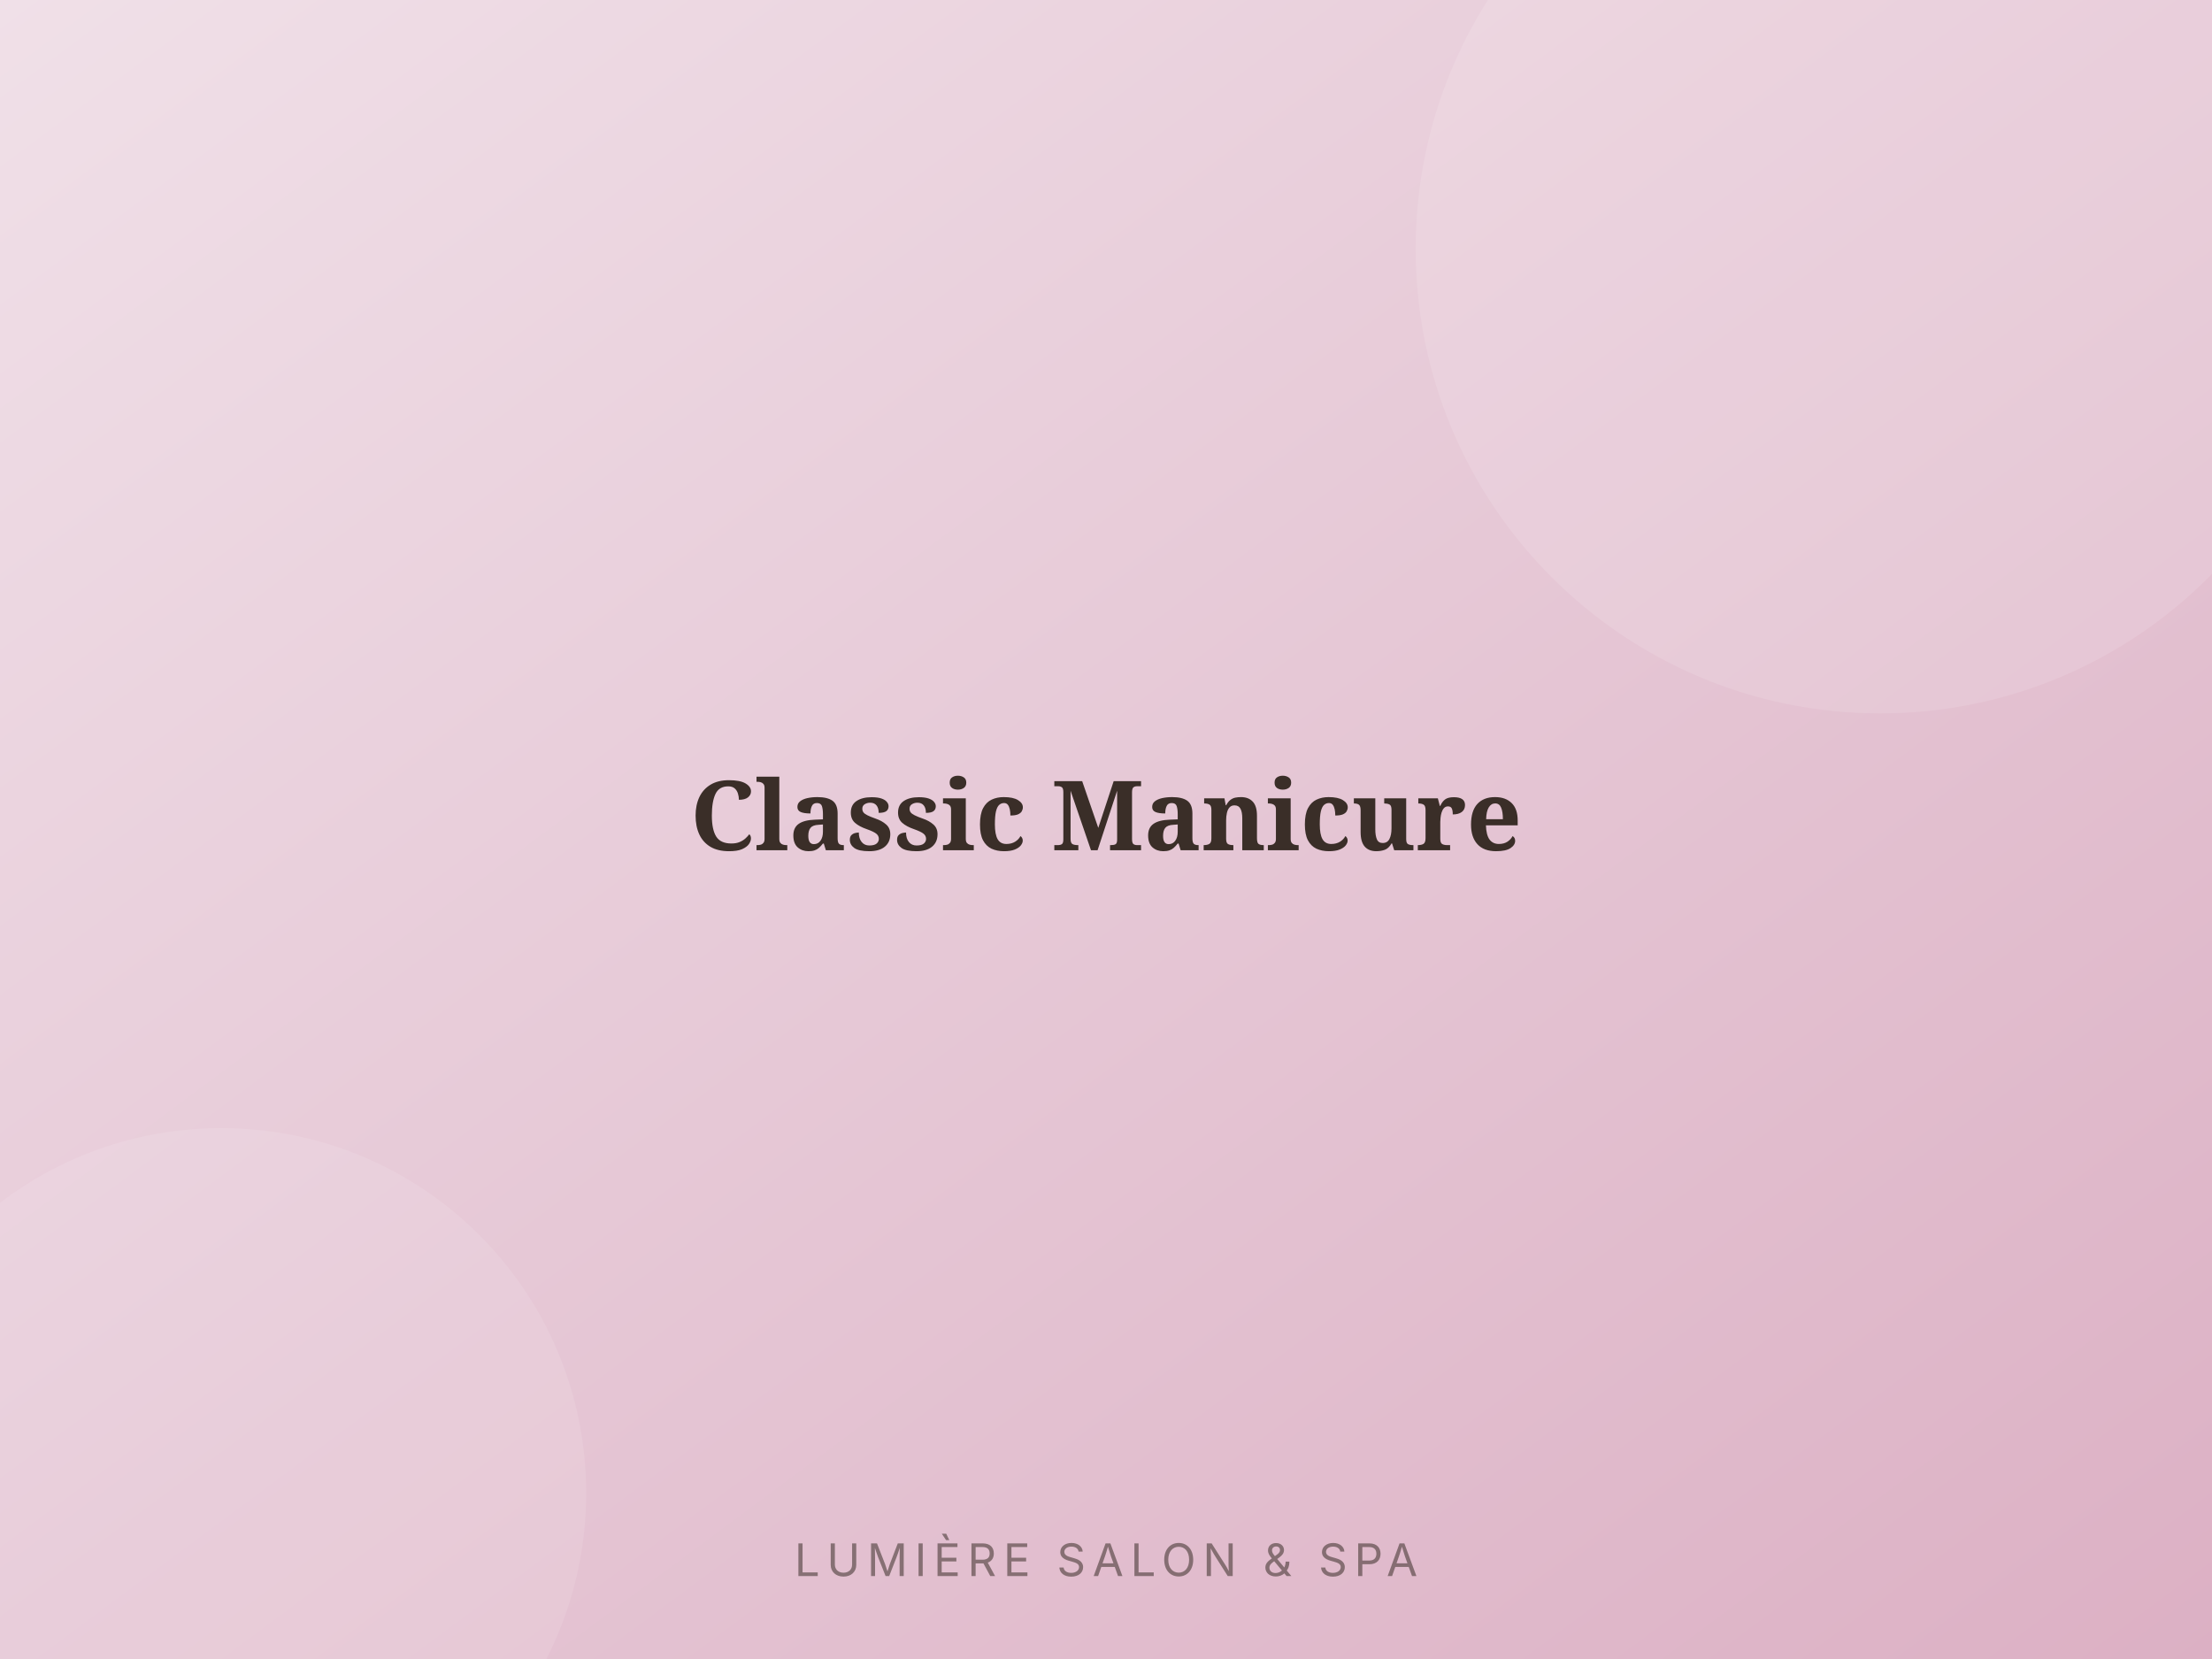
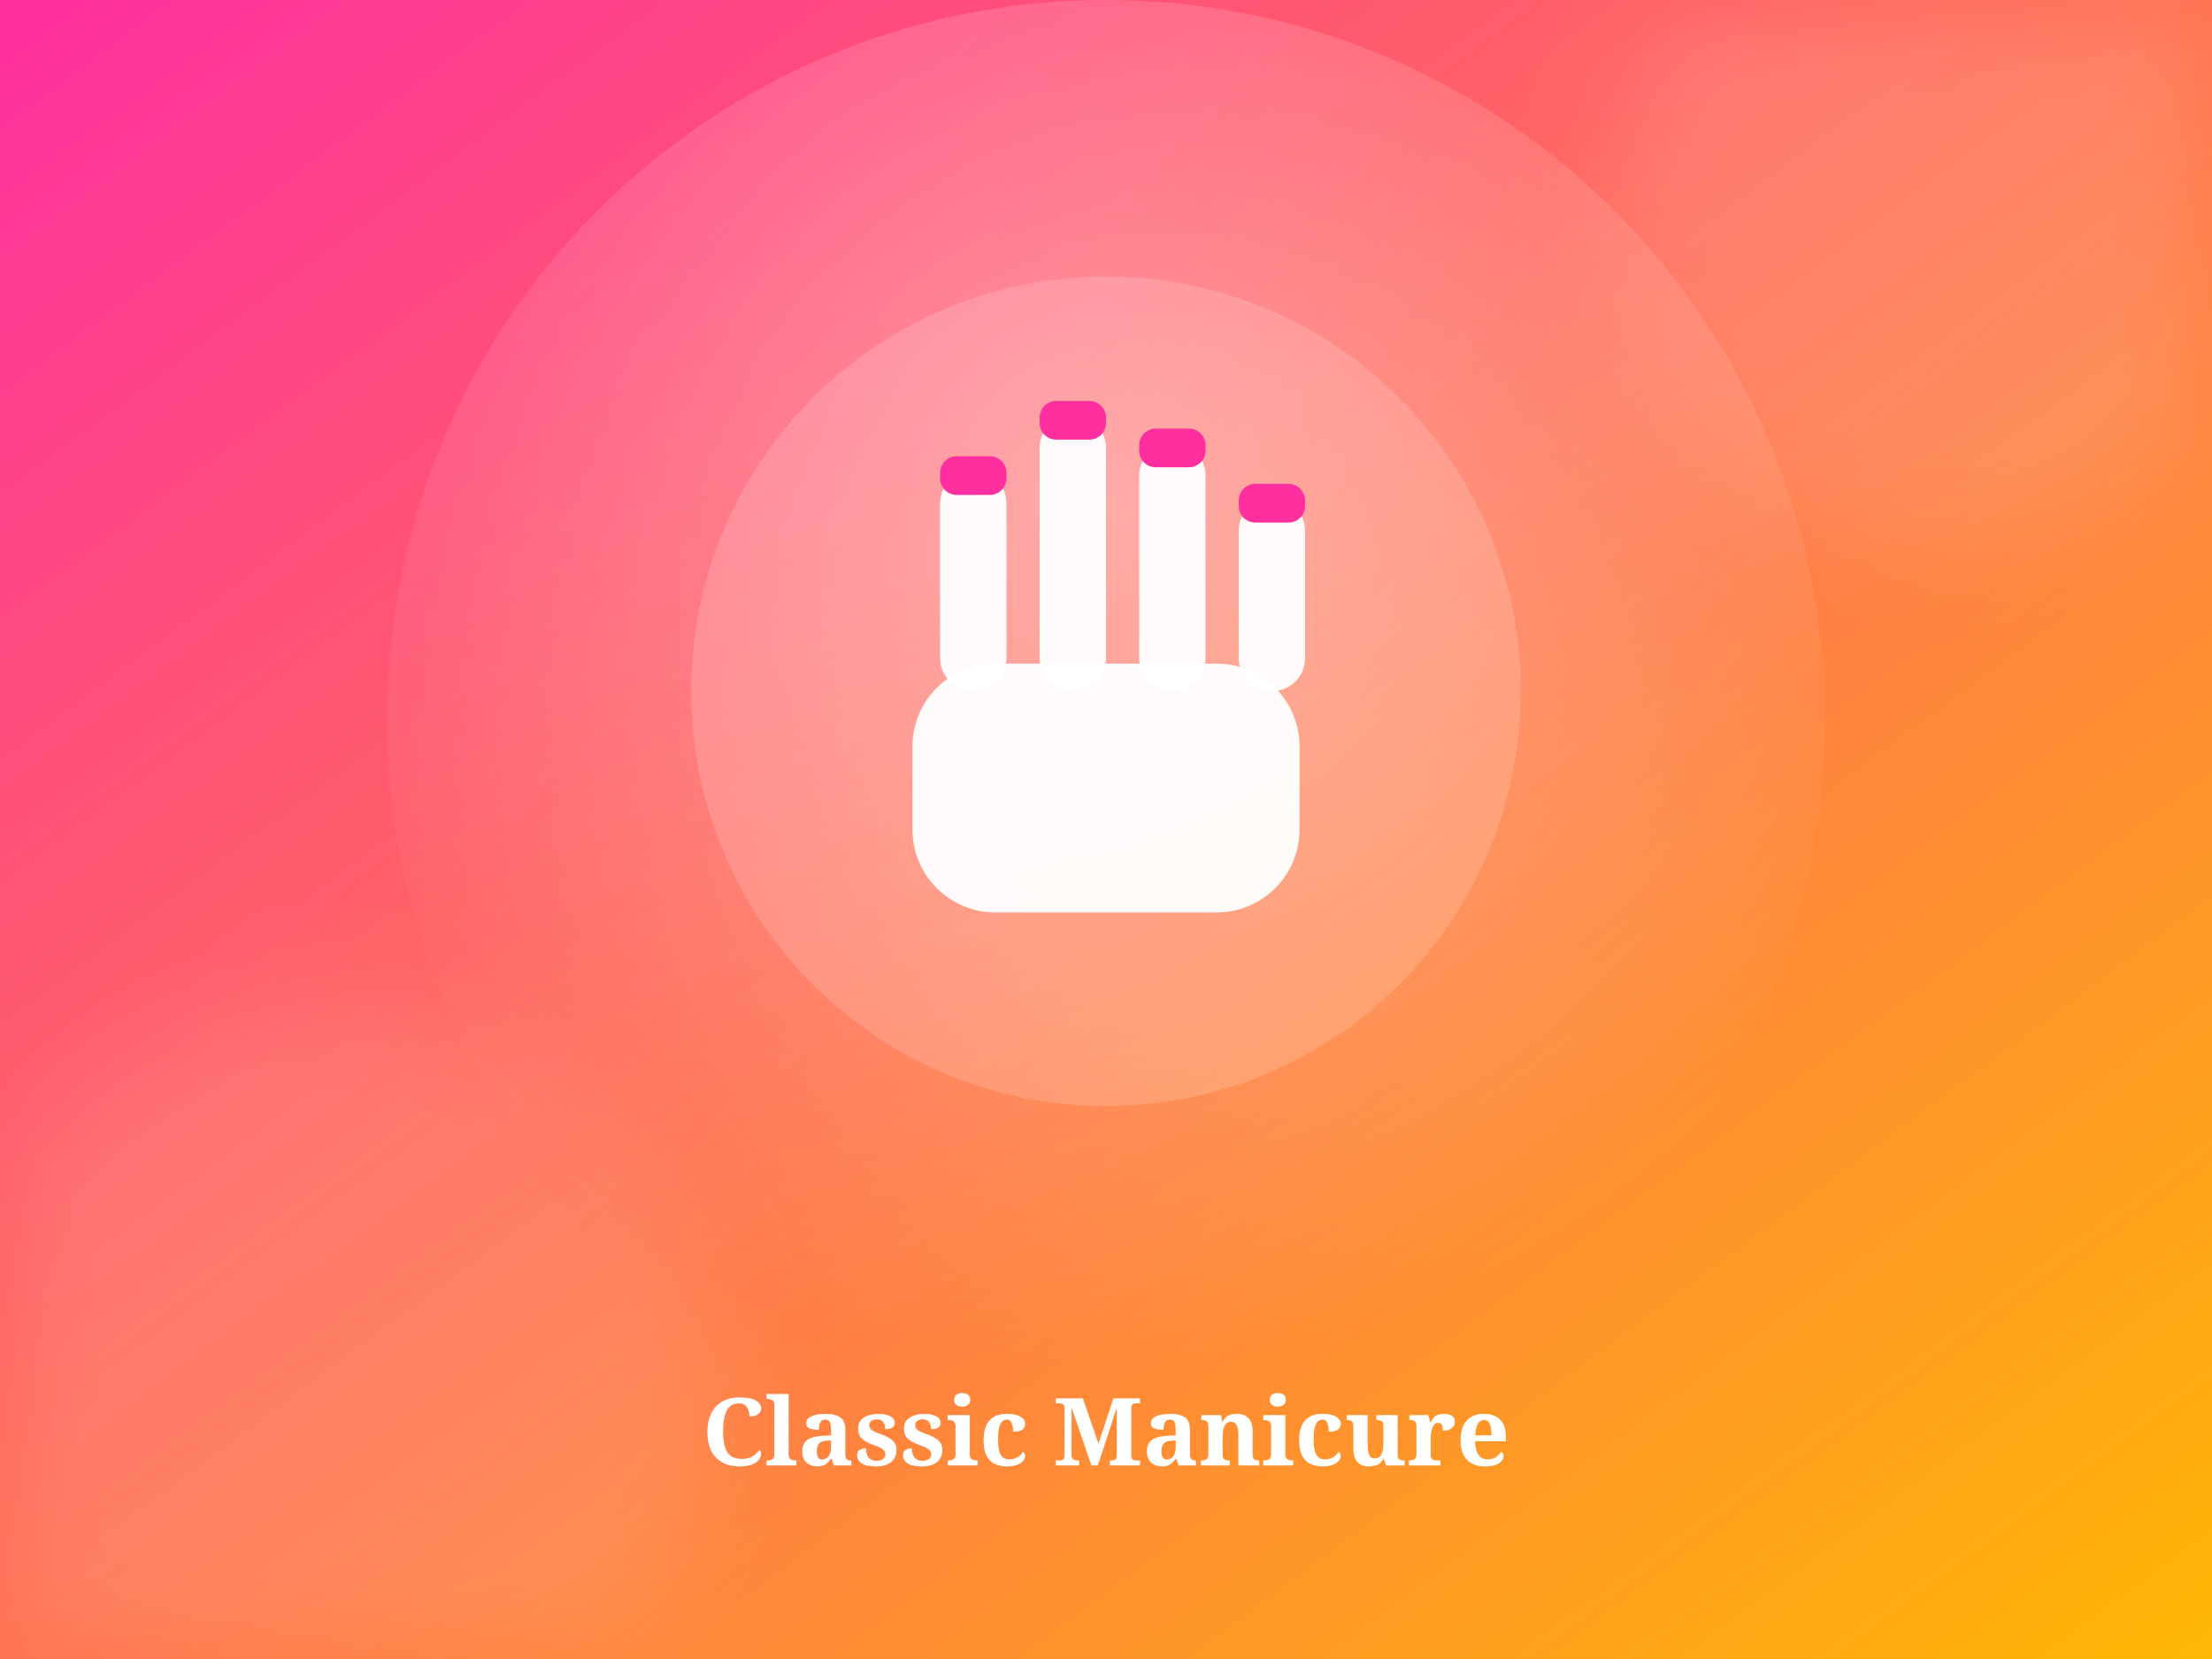
- <svg xmlns="http://www.w3.org/2000/svg" width="640" height="480" viewBox="0 0 640 480">
+ <svg xmlns="http://www.w3.org/2000/svg" width="800" height="600" viewBox="0 0 800 600">
  <defs>
-     <linearGradient id="gd9zi2d" x1="0%" y1="0%" x2="100%" y2="100%">
-       <stop offset="0%" stop-color="#f0e0e8" />
-       <stop offset="100%" stop-color="#dcb0c4" />
+     <linearGradient id="gManicure" x1="0%" y1="0%" x2="100%" y2="100%">
+       <stop offset="0%" stop-color="#ff2fa0" />
+       <stop offset="100%" stop-color="#ffb703" />
    </linearGradient>
+     <radialGradient id="gManicureglow" cx="50%" cy="35%" r="60%">
+       <stop offset="0%" stop-color="#ffffff" stop-opacity="0.35" />
+       <stop offset="100%" stop-color="#ffffff" stop-opacity="0" />
+     </radialGradient>
+     <filter id="gManicuresoft" x="-50%" y="-50%" width="200%" height="200%">
+       <feGaussianBlur stdDeviation="18" />
+     </filter>
  </defs>
-   <rect width="640" height="480" fill="url(#gd9zi2d)" />
-   <circle cx="544" cy="72" r="134.4" fill="#ffffff" opacity="0.12" />
-   <circle cx="64" cy="432" r="105.6" fill="#ffffff" opacity="0.10" />
-   <text x="50%" y="246" text-anchor="middle" font-family="Georgia, 'Playfair Display', serif" font-size="28" fill="#3a2e28" font-weight="600">Classic Manicure</text>
-   <text x="50%" y="456" text-anchor="middle" font-family="Inter, sans-serif" font-size="13" letter-spacing="2" fill="#3a2e28" opacity="0.55">LUMIÈRE SALON &amp; SPA</text>
+   <rect width="800" height="600" fill="url(#gManicure)" />
+   <circle cx="120" cy="500" r="140" fill="#ffffff" opacity="0.10" filter="url(#gManicuresoft)" />
+   <circle cx="700" cy="80" r="120" fill="#ffffff" opacity="0.12" filter="url(#gManicuresoft)" />
+   <circle cx="400" cy="260" r="260" fill="url(#gManicureglow)" />
+   <circle cx="400" cy="250" r="150" fill="#ffffff" opacity="0.16" />
+   <g transform="translate(400,260)">
+     <rect x="-70" y="-20" width="140" height="90" rx="30" fill="#ffffff" opacity="0.95" />
+     <rect x="-60" y="-90" width="24" height="80" rx="12" fill="#ffffff" opacity="0.95" />
+     <rect x="-24" y="-110" width="24" height="100" rx="12" fill="#ffffff" opacity="0.95" />
+     <rect x="12" y="-100" width="24" height="90" rx="12" fill="#ffffff" opacity="0.95" />
+     <rect x="48" y="-80" width="24" height="70" rx="12" fill="#ffffff" opacity="0.95" />
+     <rect x="-60" y="-95" width="24" height="14" rx="6" fill="#ff2fa0" />
+     <rect x="-24" y="-115" width="24" height="14" rx="6" fill="#ff2fa0" />
+     <rect x="12" y="-105" width="24" height="14" rx="6" fill="#ff2fa0" />
+     <rect x="48" y="-85" width="24" height="14" rx="6" fill="#ff2fa0" />
+   </g>
+   <text x="50%" y="530" text-anchor="middle" font-family="'Playfair Display', Georgia, serif" font-size="34" fill="#ffffff" font-weight="700">Classic Manicure</text>
</svg>
